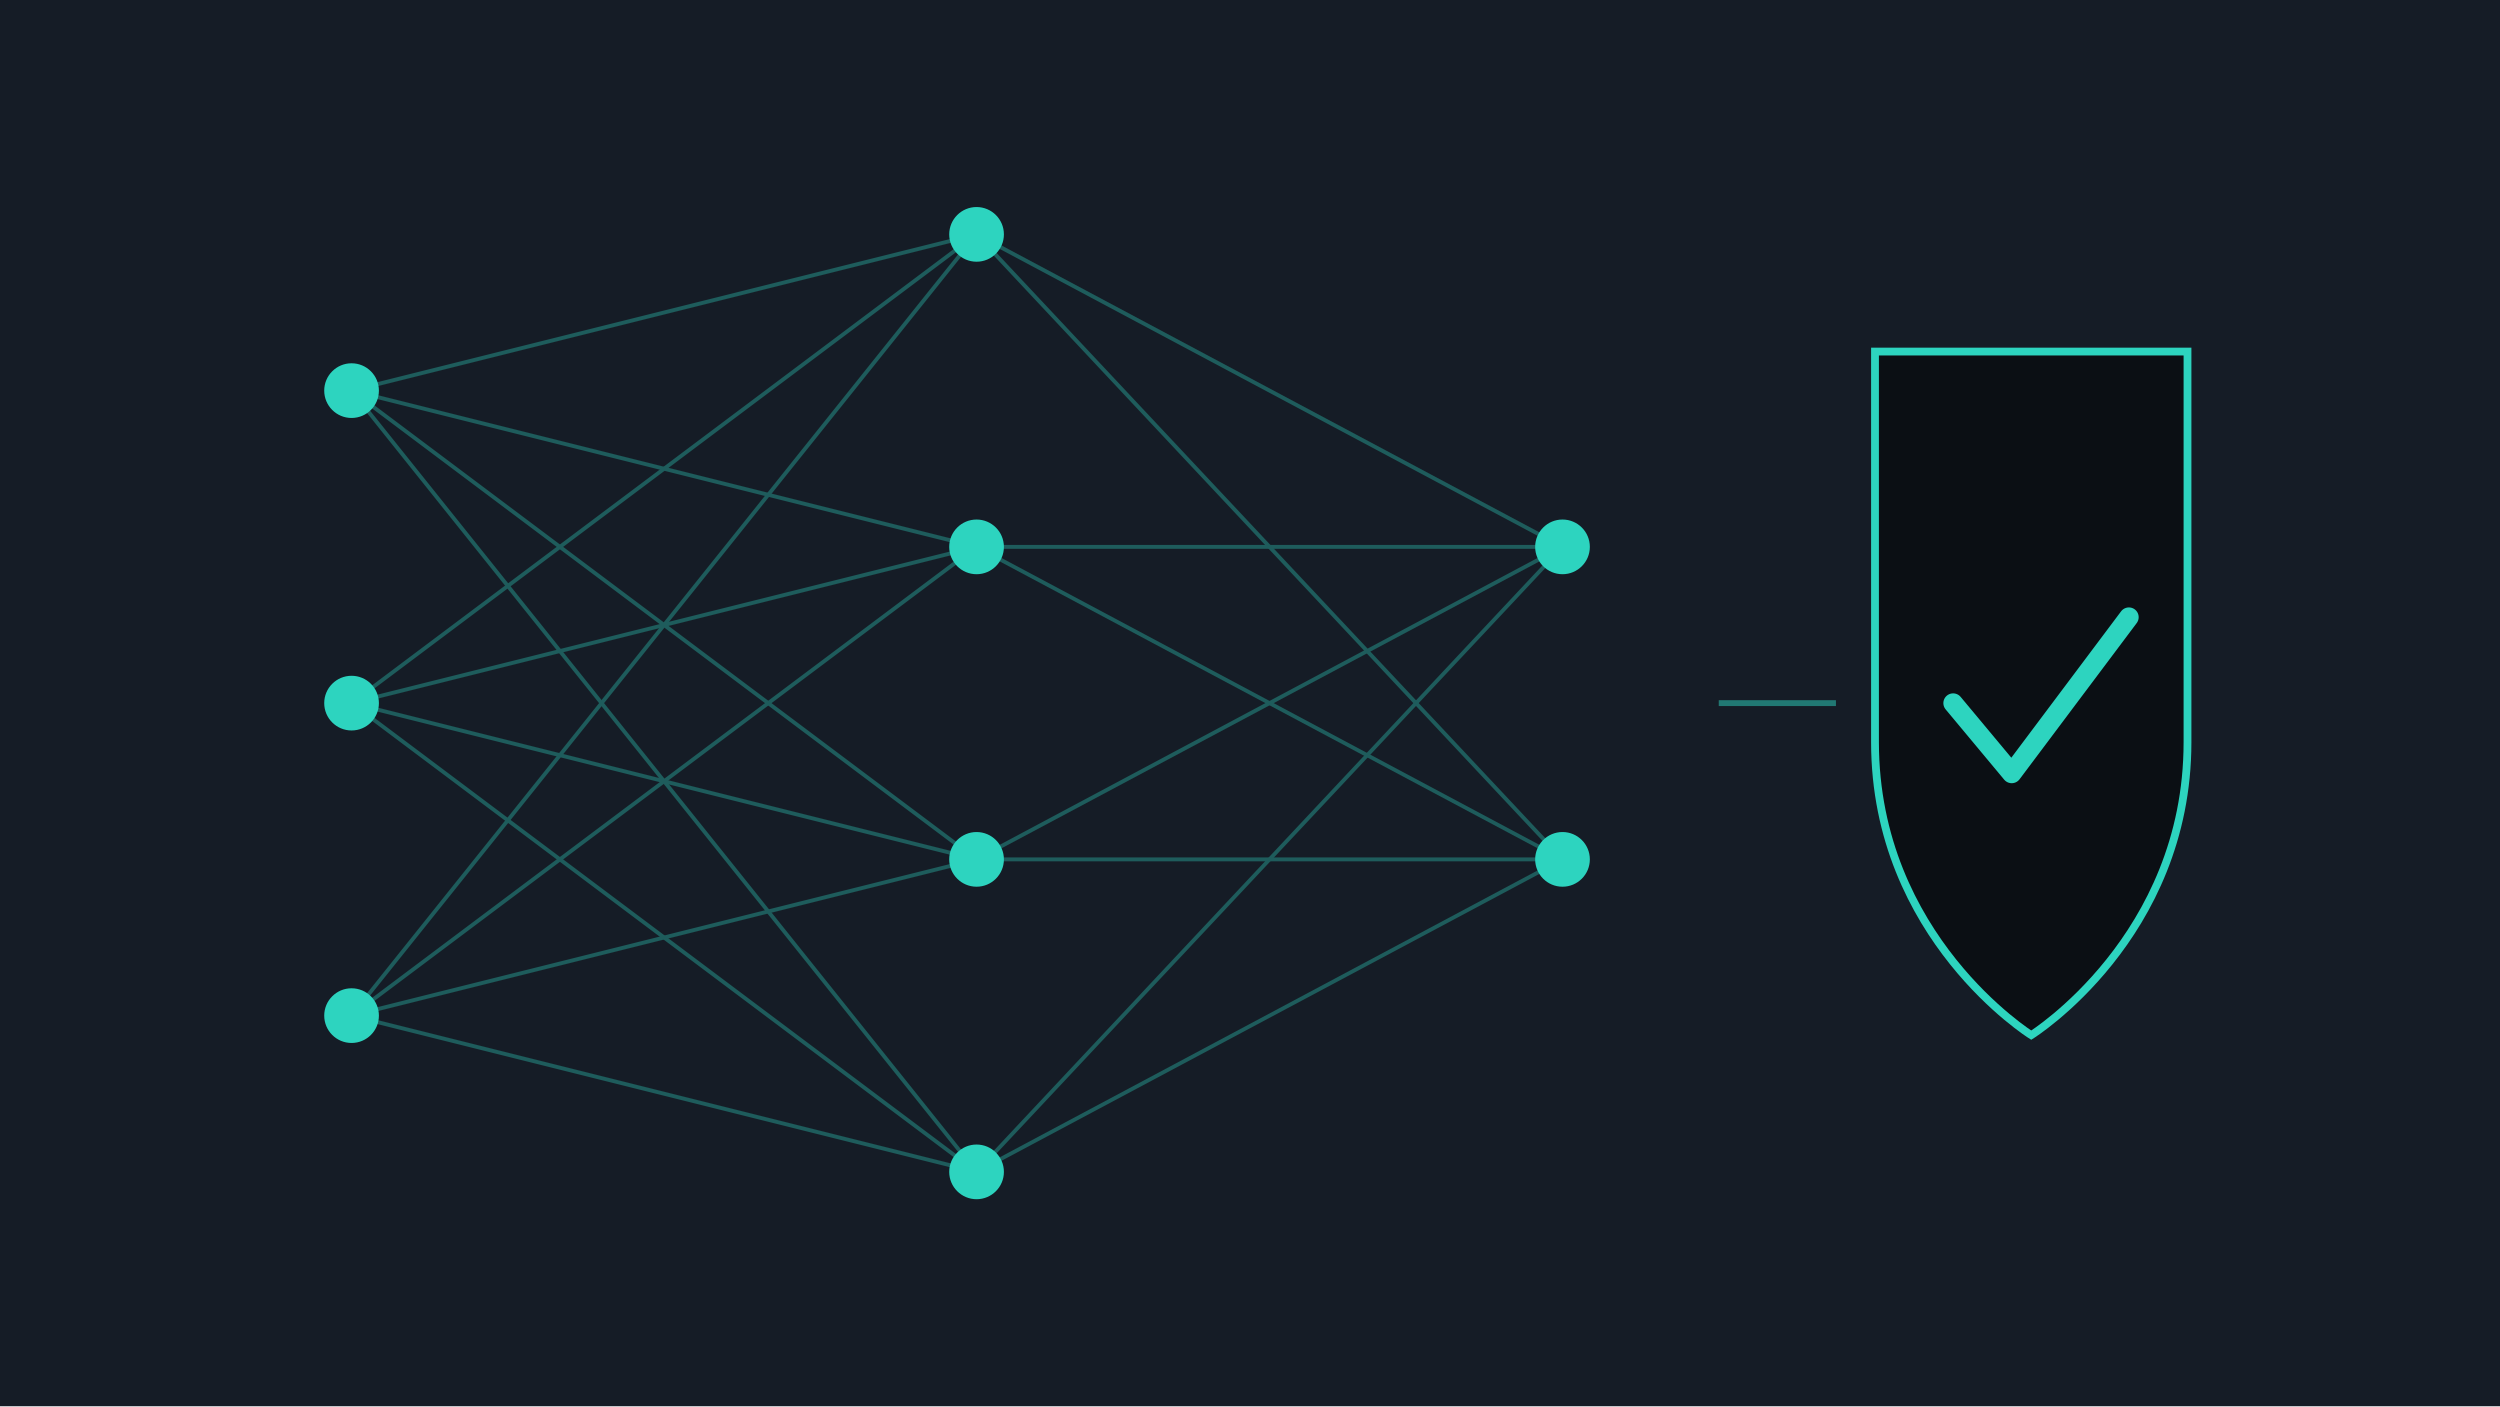
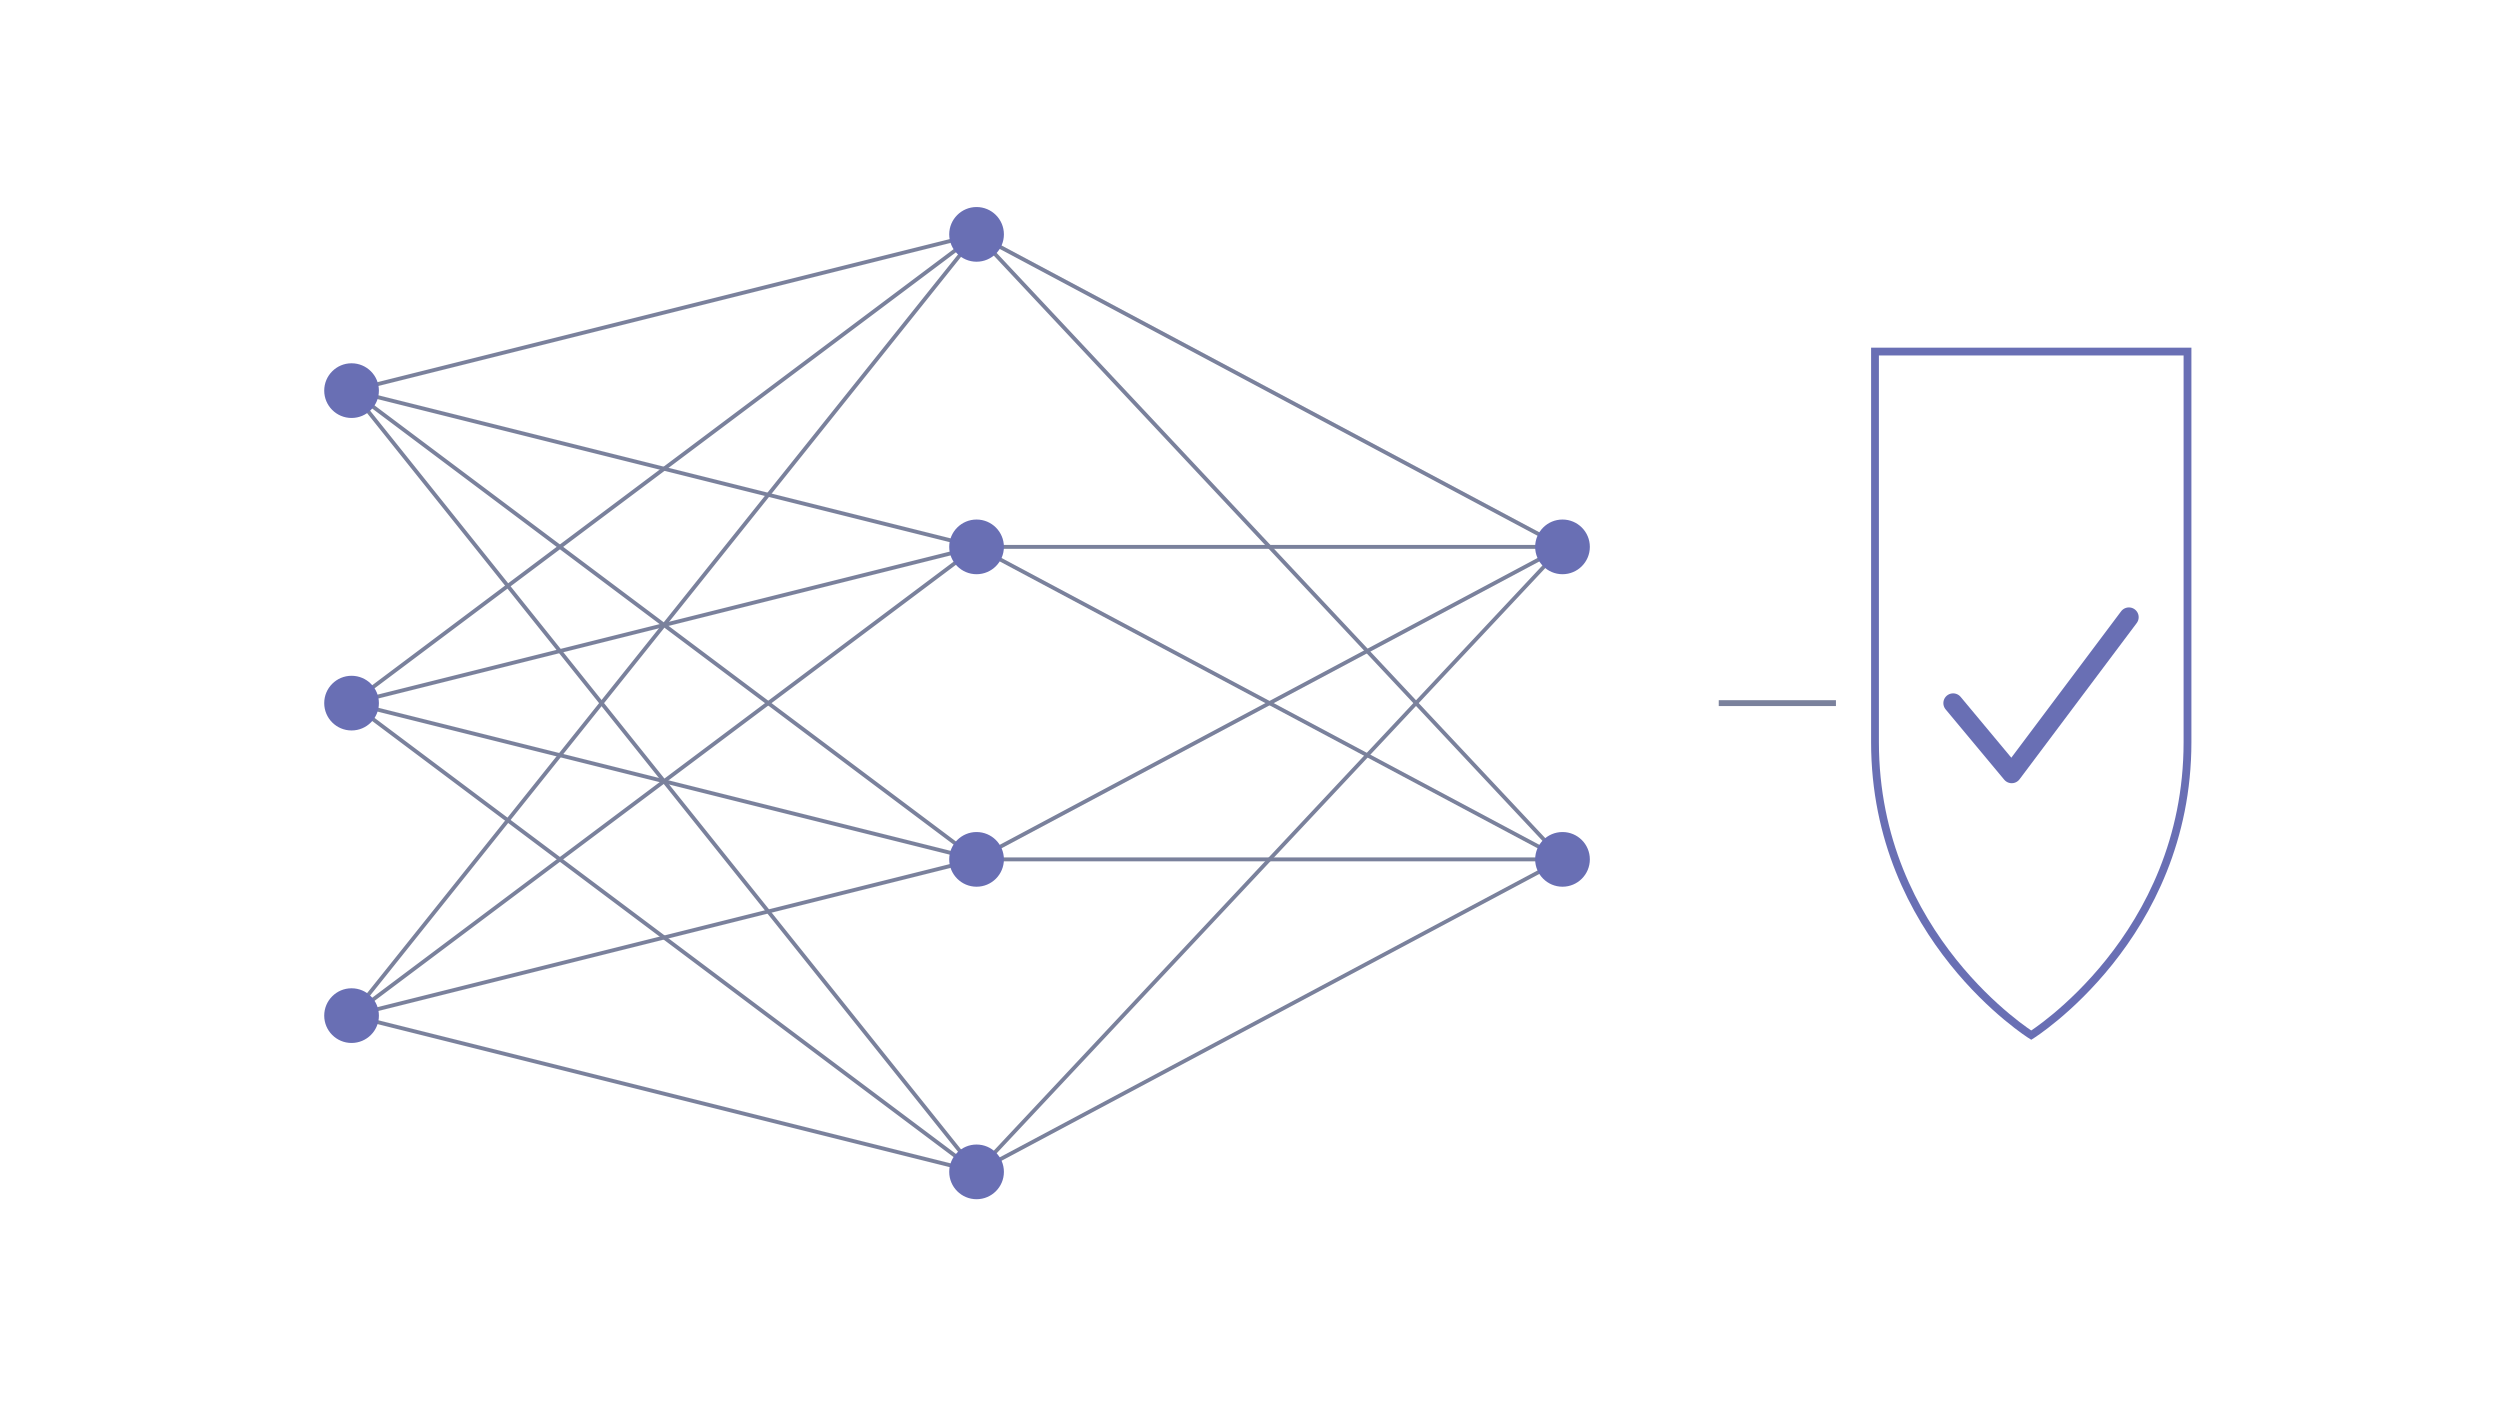
<svg xmlns="http://www.w3.org/2000/svg" viewBox="0 0 640 360" width="640" height="360" role="img" aria-label="Neural network diagram beside a shield representing regulated industries">
-   <rect width="640" height="360" fill="#151c26" />
-   <g stroke="#2dd4bf" stroke-width="1" opacity="0.35">
+   <g stroke="#6b7391" stroke-width="1" opacity="0.9">
    <line x1="90" y1="100" x2="250" y2="60" />
    <line x1="90" y1="100" x2="250" y2="140" />
    <line x1="90" y1="100" x2="250" y2="220" />
    <line x1="90" y1="100" x2="250" y2="300" />
    <line x1="90" y1="180" x2="250" y2="60" />
    <line x1="90" y1="180" x2="250" y2="140" />
    <line x1="90" y1="180" x2="250" y2="220" />
    <line x1="90" y1="180" x2="250" y2="300" />
    <line x1="90" y1="260" x2="250" y2="60" />
    <line x1="90" y1="260" x2="250" y2="140" />
    <line x1="90" y1="260" x2="250" y2="220" />
    <line x1="90" y1="260" x2="250" y2="300" />
    <line x1="250" y1="60" x2="400" y2="140" />
    <line x1="250" y1="60" x2="400" y2="220" />
    <line x1="250" y1="140" x2="400" y2="140" />
    <line x1="250" y1="140" x2="400" y2="220" />
    <line x1="250" y1="220" x2="400" y2="140" />
    <line x1="250" y1="220" x2="400" y2="220" />
    <line x1="250" y1="300" x2="400" y2="140" />
    <line x1="250" y1="300" x2="400" y2="220" />
  </g>
-   <g fill="#2dd4bf">
+   <g fill="#696fb4">
    <circle cx="90" cy="100" r="7" />
    <circle cx="90" cy="180" r="7" />
    <circle cx="90" cy="260" r="7" />
    <circle cx="250" cy="60" r="7" />
    <circle cx="250" cy="140" r="7" />
    <circle cx="250" cy="220" r="7" />
    <circle cx="250" cy="300" r="7" />
    <circle cx="400" cy="140" r="7" />
    <circle cx="400" cy="220" r="7" />
  </g>
-   <line x1="440" y1="180" x2="470" y2="180" stroke="#2dd4bf" stroke-width="1.5" opacity="0.5" />
-   <path d="M 480 90 L 560 90 L 560 190 C 560 240 520 265 520 265 C 520 265 480 240 480 190 Z" fill="#0b0f14" stroke="#2dd4bf" stroke-width="2" />
-   <path d="M 500 180 L 515 198 L 545 158" fill="none" stroke="#2dd4bf" stroke-width="5" stroke-linecap="round" stroke-linejoin="round" />
+   <line x1="440" y1="180" x2="470" y2="180" stroke="#6b7391" stroke-width="1.5" opacity="0.9" />
+   <path d="M 480 90 L 560 90 L 560 190 C 560 240 520 265 520 265 C 520 265 480 240 480 190 Z" fill="none" stroke="#696fb4" stroke-width="2" />
+   <path d="M 500 180 L 515 198 L 545 158" fill="none" stroke="#696fb4" stroke-width="5" stroke-linecap="round" stroke-linejoin="round" />
</svg>
